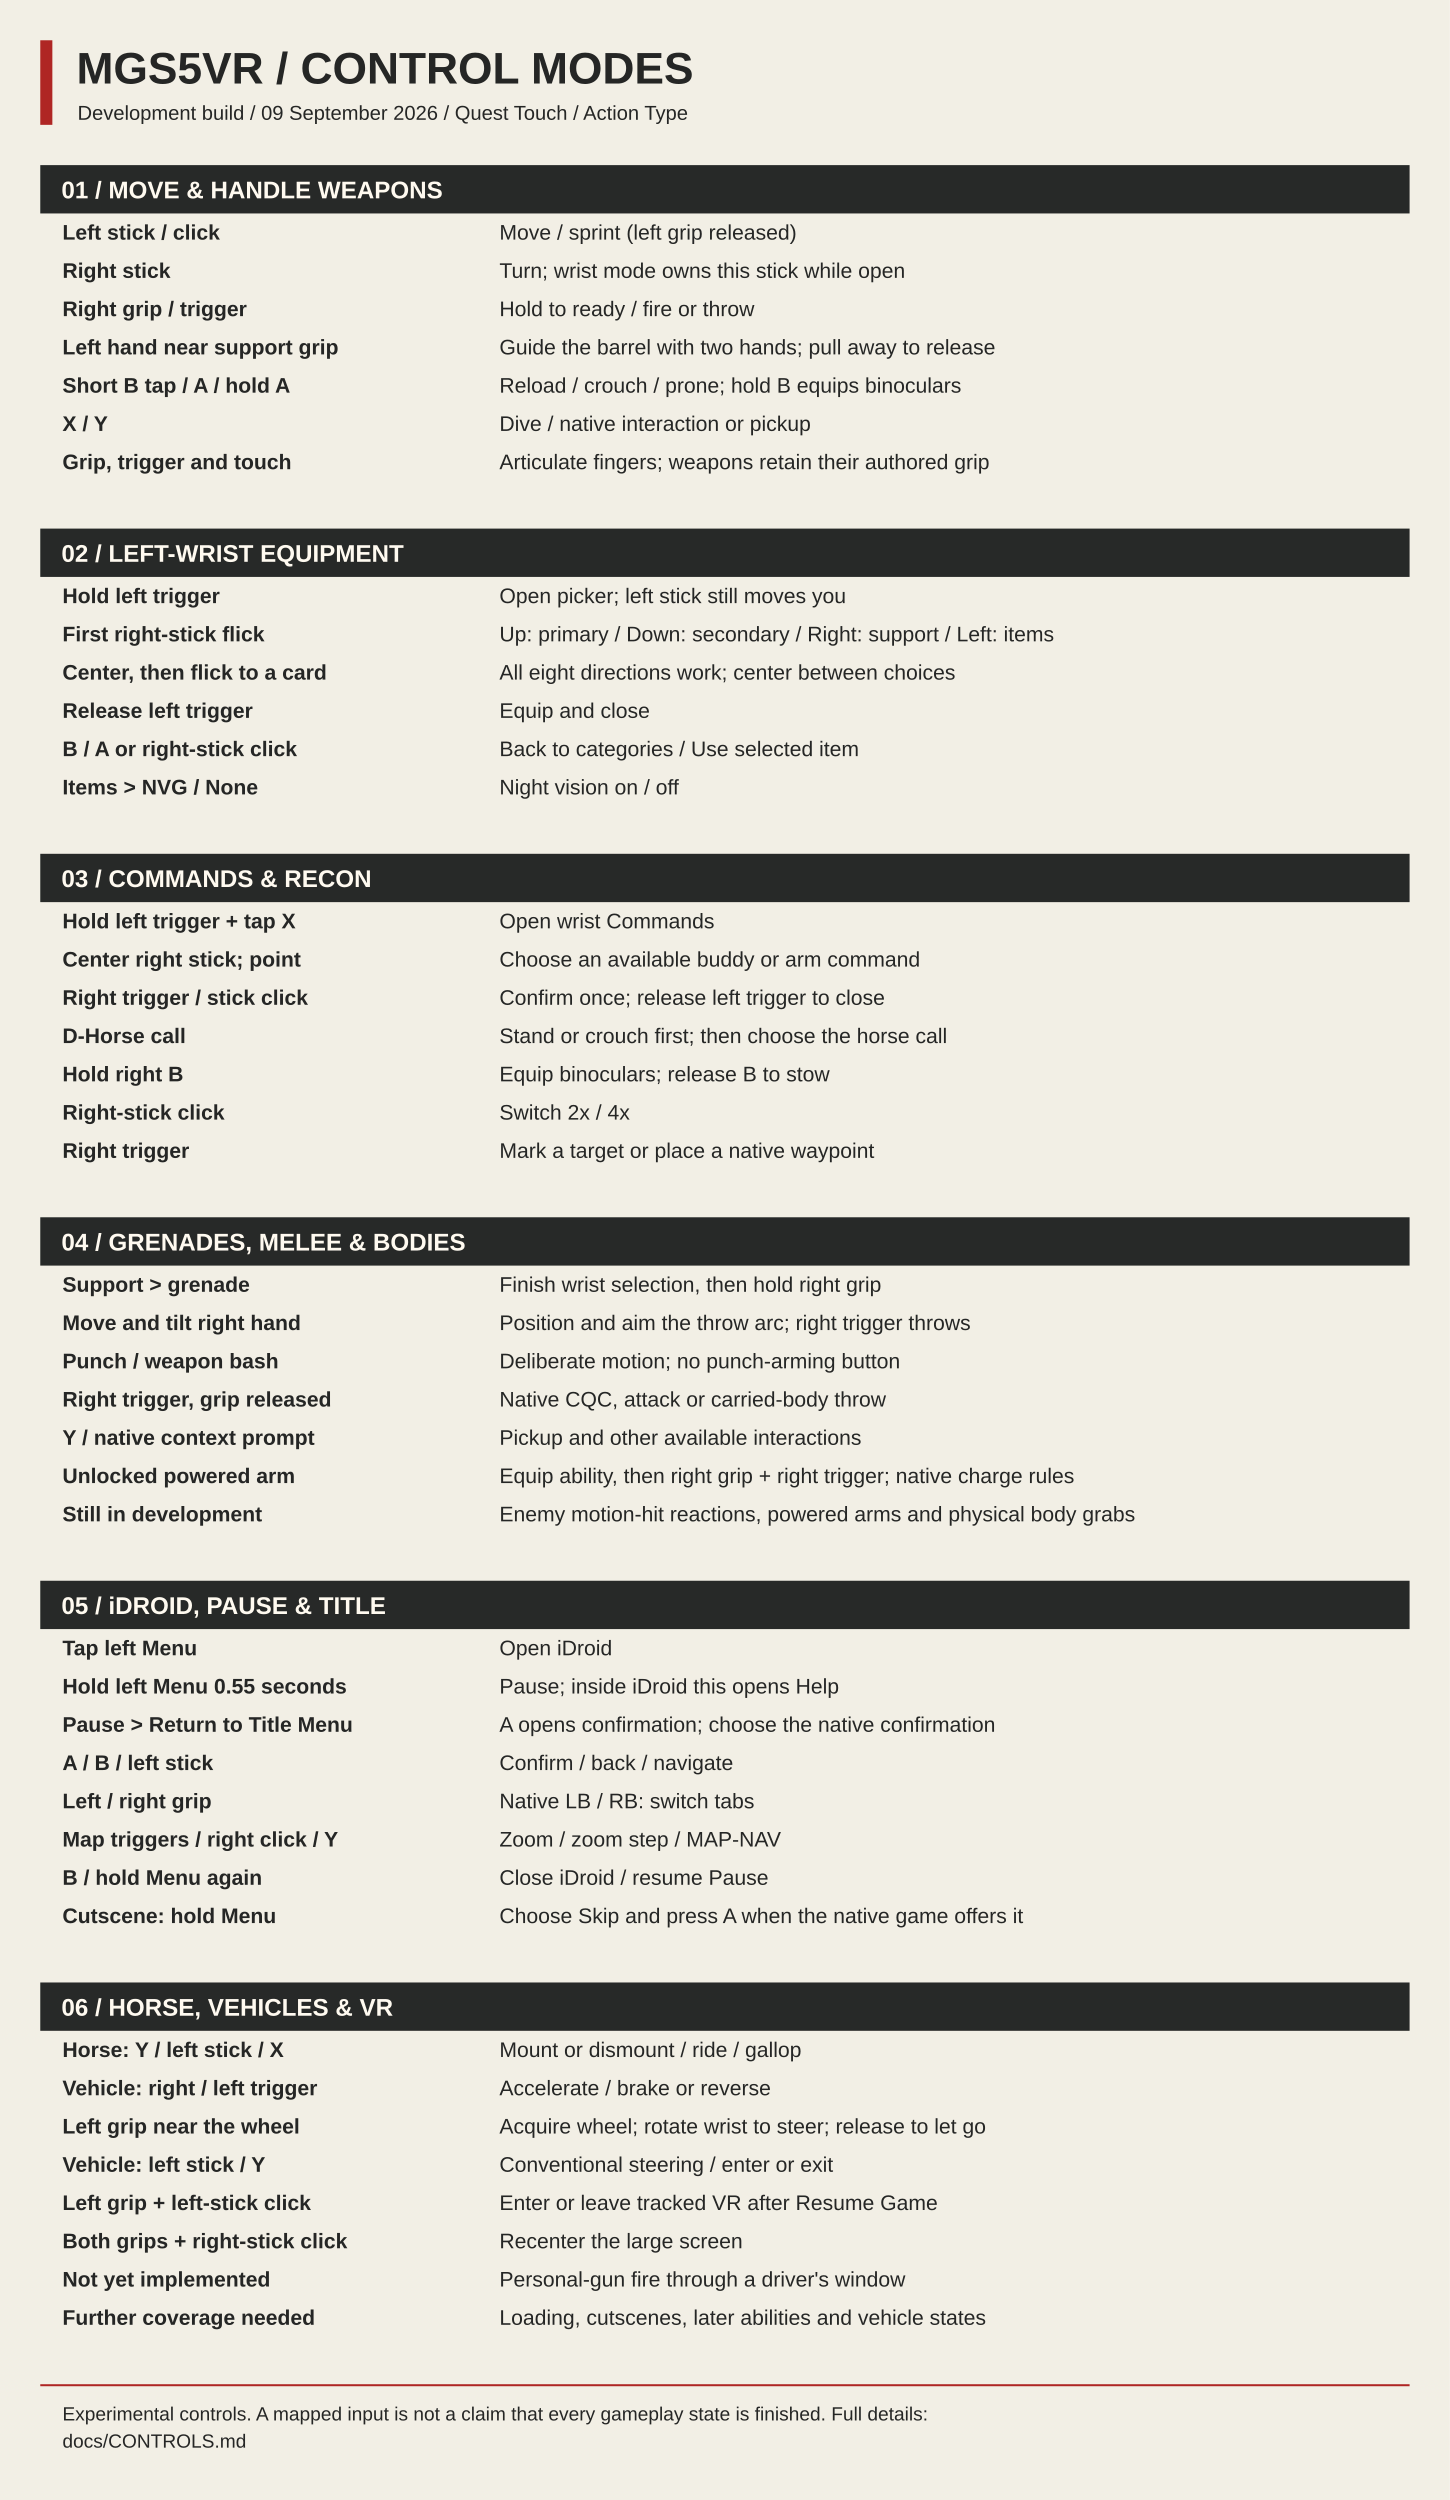
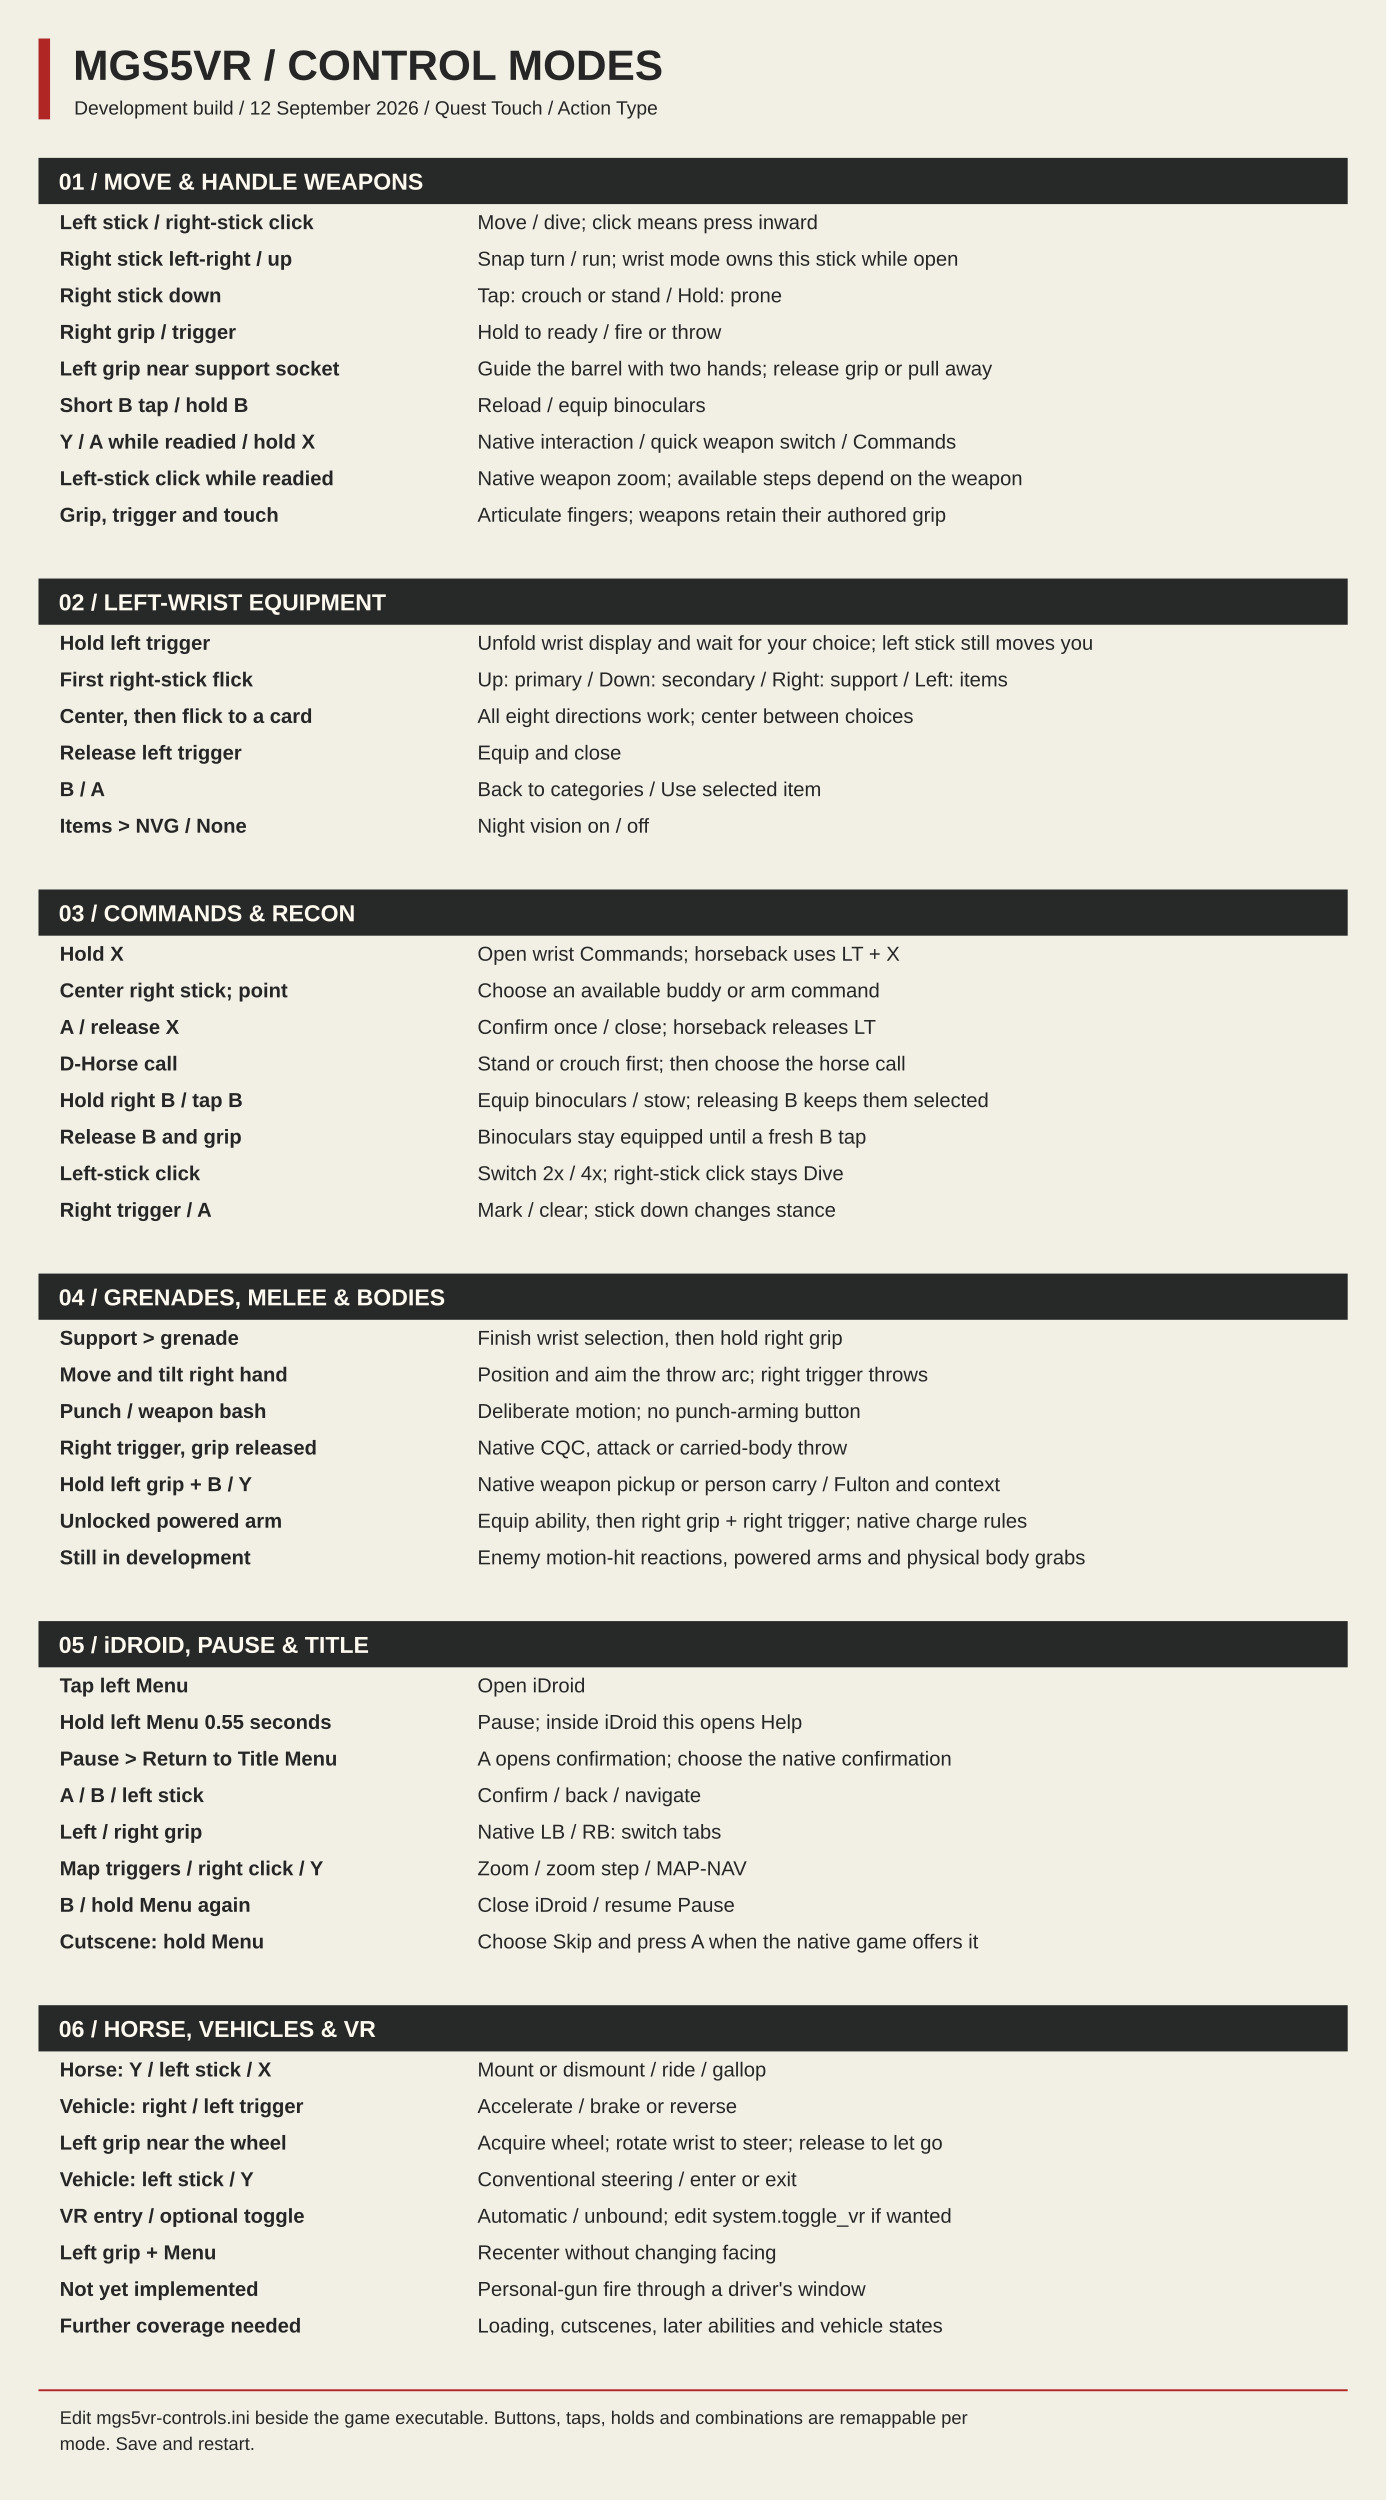
- <svg xmlns="http://www.w3.org/2000/svg" width="1440" height="2483" viewBox="0 0 1440 2483" role="img" aria-labelledby="title desc">
+ <svg xmlns="http://www.w3.org/2000/svg" width="1440" height="2597" viewBox="0 0 1440 2597" role="img" aria-labelledby="title desc">
  <g font-family="Arial, Helvetica, sans-serif">
    <rect x="0" y="0" width="1440" height="3000" fill="#f2efe5" />
    <rect x="40" y="40" width="12" height="84" fill="#af2624" />
    <text x="76" y="83" font-size="44" font-weight="900" fill="#252625">MGS5VR / CONTROL MODES</text>
-     <text x="77" y="119" font-size="20" font-weight="400" fill="#252625">Development build / 09 September 2026 / Quest Touch / Action Type</text>
+     <text x="77" y="119" font-size="20" font-weight="400" fill="#252625">Development build / 12 September 2026 / Quest Touch / Action Type</text>
    <rect x="40" y="164" width="1360" height="48" fill="#272928" />
    <text x="61" y="197" font-size="24" font-weight="800" fill="#fffaf0">01 / MOVE &amp; HANDLE WEAPONS</text>
-     <text x="62" y="238" font-size="21" font-weight="700" fill="#252625">Left stick / click</text>
-     <text x="496" y="238" font-size="21" font-weight="400" fill="#252625">Move / sprint (left grip released)</text>
-     <text x="62" y="276" font-size="21" font-weight="700" fill="#252625">Right stick</text>
-     <text x="496" y="276" font-size="21" font-weight="400" fill="#252625">Turn; wrist mode owns this stick while open</text>
-     <text x="62" y="314" font-size="21" font-weight="700" fill="#252625">Right grip / trigger</text>
-     <text x="496" y="314" font-size="21" font-weight="400" fill="#252625">Hold to ready / fire or throw</text>
-     <text x="62" y="352" font-size="21" font-weight="700" fill="#252625">Left hand near support grip</text>
-     <text x="496" y="352" font-size="21" font-weight="400" fill="#252625">Guide the barrel with two hands; pull away to release</text>
-     <text x="62" y="390" font-size="21" font-weight="700" fill="#252625">Short B tap / A / hold A</text>
-     <text x="496" y="390" font-size="21" font-weight="400" fill="#252625">Reload / crouch / prone; hold B equips binoculars</text>
-     <text x="62" y="428" font-size="21" font-weight="700" fill="#252625">X / Y</text>
-     <text x="496" y="428" font-size="21" font-weight="400" fill="#252625">Dive / native interaction or pickup</text>
-     <text x="62" y="466" font-size="21" font-weight="700" fill="#252625">Grip, trigger and touch</text>
-     <text x="496" y="466" font-size="21" font-weight="400" fill="#252625">Articulate fingers; weapons retain their authored grip</text>
-     <rect x="40" y="525" width="1360" height="48" fill="#272928" />
-     <text x="61" y="558" font-size="24" font-weight="800" fill="#fffaf0">02 / LEFT-WRIST EQUIPMENT</text>
-     <text x="62" y="599" font-size="21" font-weight="700" fill="#252625">Hold left trigger</text>
-     <text x="496" y="599" font-size="21" font-weight="400" fill="#252625">Open picker; left stick still moves you</text>
-     <text x="62" y="637" font-size="21" font-weight="700" fill="#252625">First right-stick flick</text>
-     <text x="496" y="637" font-size="21" font-weight="400" fill="#252625">Up: primary / Down: secondary / Right: support / Left: items</text>
-     <text x="62" y="675" font-size="21" font-weight="700" fill="#252625">Center, then flick to a card</text>
-     <text x="496" y="675" font-size="21" font-weight="400" fill="#252625">All eight directions work; center between choices</text>
-     <text x="62" y="713" font-size="21" font-weight="700" fill="#252625">Release left trigger</text>
-     <text x="496" y="713" font-size="21" font-weight="400" fill="#252625">Equip and close</text>
-     <text x="62" y="751" font-size="21" font-weight="700" fill="#252625">B / A or right-stick click</text>
-     <text x="496" y="751" font-size="21" font-weight="400" fill="#252625">Back to categories / Use selected item</text>
-     <text x="62" y="789" font-size="21" font-weight="700" fill="#252625">Items &gt; NVG / None</text>
-     <text x="496" y="789" font-size="21" font-weight="400" fill="#252625">Night vision on / off</text>
-     <rect x="40" y="848" width="1360" height="48" fill="#272928" />
-     <text x="61" y="881" font-size="24" font-weight="800" fill="#fffaf0">03 / COMMANDS &amp; RECON</text>
-     <text x="62" y="922" font-size="21" font-weight="700" fill="#252625">Hold left trigger + tap X</text>
-     <text x="496" y="922" font-size="21" font-weight="400" fill="#252625">Open wrist Commands</text>
-     <text x="62" y="960" font-size="21" font-weight="700" fill="#252625">Center right stick; point</text>
-     <text x="496" y="960" font-size="21" font-weight="400" fill="#252625">Choose an available buddy or arm command</text>
-     <text x="62" y="998" font-size="21" font-weight="700" fill="#252625">Right trigger / stick click</text>
-     <text x="496" y="998" font-size="21" font-weight="400" fill="#252625">Confirm once; release left trigger to close</text>
-     <text x="62" y="1036" font-size="21" font-weight="700" fill="#252625">D-Horse call</text>
-     <text x="496" y="1036" font-size="21" font-weight="400" fill="#252625">Stand or crouch first; then choose the horse call</text>
-     <text x="62" y="1074" font-size="21" font-weight="700" fill="#252625">Hold right B</text>
-     <text x="496" y="1074" font-size="21" font-weight="400" fill="#252625">Equip binoculars; release B to stow</text>
-     <text x="62" y="1112" font-size="21" font-weight="700" fill="#252625">Right-stick click</text>
-     <text x="496" y="1112" font-size="21" font-weight="400" fill="#252625">Switch 2x / 4x</text>
-     <text x="62" y="1150" font-size="21" font-weight="700" fill="#252625">Right trigger</text>
-     <text x="496" y="1150" font-size="21" font-weight="400" fill="#252625">Mark a target or place a native waypoint</text>
-     <rect x="40" y="1209" width="1360" height="48" fill="#272928" />
-     <text x="61" y="1242" font-size="24" font-weight="800" fill="#fffaf0">04 / GRENADES, MELEE &amp; BODIES</text>
-     <text x="62" y="1283" font-size="21" font-weight="700" fill="#252625">Support &gt; grenade</text>
-     <text x="496" y="1283" font-size="21" font-weight="400" fill="#252625">Finish wrist selection, then hold right grip</text>
-     <text x="62" y="1321" font-size="21" font-weight="700" fill="#252625">Move and tilt right hand</text>
-     <text x="496" y="1321" font-size="21" font-weight="400" fill="#252625">Position and aim the throw arc; right trigger throws</text>
-     <text x="62" y="1359" font-size="21" font-weight="700" fill="#252625">Punch / weapon bash</text>
-     <text x="496" y="1359" font-size="21" font-weight="400" fill="#252625">Deliberate motion; no punch-arming button</text>
-     <text x="62" y="1397" font-size="21" font-weight="700" fill="#252625">Right trigger, grip released</text>
-     <text x="496" y="1397" font-size="21" font-weight="400" fill="#252625">Native CQC, attack or carried-body throw</text>
-     <text x="62" y="1435" font-size="21" font-weight="700" fill="#252625">Y / native context prompt</text>
-     <text x="496" y="1435" font-size="21" font-weight="400" fill="#252625">Pickup and other available interactions</text>
-     <text x="62" y="1473" font-size="21" font-weight="700" fill="#252625">Unlocked powered arm</text>
-     <text x="496" y="1473" font-size="21" font-weight="400" fill="#252625">Equip ability, then right grip + right trigger; native charge rules</text>
-     <text x="62" y="1511" font-size="21" font-weight="700" fill="#252625">Still in development</text>
-     <text x="496" y="1511" font-size="21" font-weight="400" fill="#252625">Enemy motion-hit reactions, powered arms and physical body grabs</text>
-     <rect x="40" y="1570" width="1360" height="48" fill="#272928" />
-     <text x="61" y="1603" font-size="24" font-weight="800" fill="#fffaf0">05 / iDROID, PAUSE &amp; TITLE</text>
-     <text x="62" y="1644" font-size="21" font-weight="700" fill="#252625">Tap left Menu</text>
-     <text x="496" y="1644" font-size="21" font-weight="400" fill="#252625">Open iDroid</text>
-     <text x="62" y="1682" font-size="21" font-weight="700" fill="#252625">Hold left Menu 0.55 seconds</text>
-     <text x="496" y="1682" font-size="21" font-weight="400" fill="#252625">Pause; inside iDroid this opens Help</text>
-     <text x="62" y="1720" font-size="21" font-weight="700" fill="#252625">Pause &gt; Return to Title Menu</text>
-     <text x="496" y="1720" font-size="21" font-weight="400" fill="#252625">A opens confirmation; choose the native confirmation</text>
-     <text x="62" y="1758" font-size="21" font-weight="700" fill="#252625">A / B / left stick</text>
-     <text x="496" y="1758" font-size="21" font-weight="400" fill="#252625">Confirm / back / navigate</text>
-     <text x="62" y="1796" font-size="21" font-weight="700" fill="#252625">Left / right grip</text>
-     <text x="496" y="1796" font-size="21" font-weight="400" fill="#252625">Native LB / RB: switch tabs</text>
-     <text x="62" y="1834" font-size="21" font-weight="700" fill="#252625">Map triggers / right click / Y</text>
-     <text x="496" y="1834" font-size="21" font-weight="400" fill="#252625">Zoom / zoom step / MAP-NAV</text>
-     <text x="62" y="1872" font-size="21" font-weight="700" fill="#252625">B / hold Menu again</text>
-     <text x="496" y="1872" font-size="21" font-weight="400" fill="#252625">Close iDroid / resume Pause</text>
-     <text x="62" y="1910" font-size="21" font-weight="700" fill="#252625">Cutscene: hold Menu</text>
-     <text x="496" y="1910" font-size="21" font-weight="400" fill="#252625">Choose Skip and press A when the native game offers it</text>
-     <rect x="40" y="1969" width="1360" height="48" fill="#272928" />
-     <text x="61" y="2002" font-size="24" font-weight="800" fill="#fffaf0">06 / HORSE, VEHICLES &amp; VR</text>
-     <text x="62" y="2043" font-size="21" font-weight="700" fill="#252625">Horse: Y / left stick / X</text>
-     <text x="496" y="2043" font-size="21" font-weight="400" fill="#252625">Mount or dismount / ride / gallop</text>
-     <text x="62" y="2081" font-size="21" font-weight="700" fill="#252625">Vehicle: right / left trigger</text>
-     <text x="496" y="2081" font-size="21" font-weight="400" fill="#252625">Accelerate / brake or reverse</text>
-     <text x="62" y="2119" font-size="21" font-weight="700" fill="#252625">Left grip near the wheel</text>
-     <text x="496" y="2119" font-size="21" font-weight="400" fill="#252625">Acquire wheel; rotate wrist to steer; release to let go</text>
-     <text x="62" y="2157" font-size="21" font-weight="700" fill="#252625">Vehicle: left stick / Y</text>
-     <text x="496" y="2157" font-size="21" font-weight="400" fill="#252625">Conventional steering / enter or exit</text>
-     <text x="62" y="2195" font-size="21" font-weight="700" fill="#252625">Left grip + left-stick click</text>
-     <text x="496" y="2195" font-size="21" font-weight="400" fill="#252625">Enter or leave tracked VR after Resume Game</text>
-     <text x="62" y="2233" font-size="21" font-weight="700" fill="#252625">Both grips + right-stick click</text>
-     <text x="496" y="2233" font-size="21" font-weight="400" fill="#252625">Recenter the large screen</text>
-     <text x="62" y="2271" font-size="21" font-weight="700" fill="#252625">Not yet implemented</text>
-     <text x="496" y="2271" font-size="21" font-weight="400" fill="#252625">Personal-gun fire through a driver's window</text>
-     <text x="62" y="2309" font-size="21" font-weight="700" fill="#252625">Further coverage needed</text>
-     <text x="496" y="2309" font-size="21" font-weight="400" fill="#252625">Loading, cutscenes, later abilities and vehicle states</text>
-     <rect x="40" y="2368" width="1360" height="2" fill="#af2624" />
-     <text x="62" y="2404" font-size="19" font-weight="400" fill="#252625">Experimental controls. A mapped input is not a claim that every gameplay state is finished. Full details:</text>
-     <text x="62" y="2431" font-size="19" font-weight="400" fill="#252625">docs/CONTROLS.md</text>
+     <text x="62" y="238" font-size="21" font-weight="700" fill="#252625">Left stick / right-stick click</text>
+     <text x="496" y="238" font-size="21" font-weight="400" fill="#252625">Move / dive; click means press inward</text>
+     <text x="62" y="276" font-size="21" font-weight="700" fill="#252625">Right stick left-right / up</text>
+     <text x="496" y="276" font-size="21" font-weight="400" fill="#252625">Snap turn / run; wrist mode owns this stick while open</text>
+     <text x="62" y="314" font-size="21" font-weight="700" fill="#252625">Right stick down</text>
+     <text x="496" y="314" font-size="21" font-weight="400" fill="#252625">Tap: crouch or stand / Hold: prone</text>
+     <text x="62" y="352" font-size="21" font-weight="700" fill="#252625">Right grip / trigger</text>
+     <text x="496" y="352" font-size="21" font-weight="400" fill="#252625">Hold to ready / fire or throw</text>
+     <text x="62" y="390" font-size="21" font-weight="700" fill="#252625">Left grip near support socket</text>
+     <text x="496" y="390" font-size="21" font-weight="400" fill="#252625">Guide the barrel with two hands; release grip or pull away</text>
+     <text x="62" y="428" font-size="21" font-weight="700" fill="#252625">Short B tap / hold B</text>
+     <text x="496" y="428" font-size="21" font-weight="400" fill="#252625">Reload / equip binoculars</text>
+     <text x="62" y="466" font-size="21" font-weight="700" fill="#252625">Y / A while readied / hold X</text>
+     <text x="496" y="466" font-size="21" font-weight="400" fill="#252625">Native interaction / quick weapon switch / Commands</text>
+     <text x="62" y="504" font-size="21" font-weight="700" fill="#252625">Left-stick click while readied</text>
+     <text x="496" y="504" font-size="21" font-weight="400" fill="#252625">Native weapon zoom; available steps depend on the weapon</text>
+     <text x="62" y="542" font-size="21" font-weight="700" fill="#252625">Grip, trigger and touch</text>
+     <text x="496" y="542" font-size="21" font-weight="400" fill="#252625">Articulate fingers; weapons retain their authored grip</text>
+     <rect x="40" y="601" width="1360" height="48" fill="#272928" />
+     <text x="61" y="634" font-size="24" font-weight="800" fill="#fffaf0">02 / LEFT-WRIST EQUIPMENT</text>
+     <text x="62" y="675" font-size="21" font-weight="700" fill="#252625">Hold left trigger</text>
+     <text x="496" y="675" font-size="21" font-weight="400" fill="#252625">Unfold wrist display and wait for your choice; left stick still moves you</text>
+     <text x="62" y="713" font-size="21" font-weight="700" fill="#252625">First right-stick flick</text>
+     <text x="496" y="713" font-size="21" font-weight="400" fill="#252625">Up: primary / Down: secondary / Right: support / Left: items</text>
+     <text x="62" y="751" font-size="21" font-weight="700" fill="#252625">Center, then flick to a card</text>
+     <text x="496" y="751" font-size="21" font-weight="400" fill="#252625">All eight directions work; center between choices</text>
+     <text x="62" y="789" font-size="21" font-weight="700" fill="#252625">Release left trigger</text>
+     <text x="496" y="789" font-size="21" font-weight="400" fill="#252625">Equip and close</text>
+     <text x="62" y="827" font-size="21" font-weight="700" fill="#252625">B / A</text>
+     <text x="496" y="827" font-size="21" font-weight="400" fill="#252625">Back to categories / Use selected item</text>
+     <text x="62" y="865" font-size="21" font-weight="700" fill="#252625">Items &gt; NVG / None</text>
+     <text x="496" y="865" font-size="21" font-weight="400" fill="#252625">Night vision on / off</text>
+     <rect x="40" y="924" width="1360" height="48" fill="#272928" />
+     <text x="61" y="957" font-size="24" font-weight="800" fill="#fffaf0">03 / COMMANDS &amp; RECON</text>
+     <text x="62" y="998" font-size="21" font-weight="700" fill="#252625">Hold X</text>
+     <text x="496" y="998" font-size="21" font-weight="400" fill="#252625">Open wrist Commands; horseback uses LT + X</text>
+     <text x="62" y="1036" font-size="21" font-weight="700" fill="#252625">Center right stick; point</text>
+     <text x="496" y="1036" font-size="21" font-weight="400" fill="#252625">Choose an available buddy or arm command</text>
+     <text x="62" y="1074" font-size="21" font-weight="700" fill="#252625">A / release X</text>
+     <text x="496" y="1074" font-size="21" font-weight="400" fill="#252625">Confirm once / close; horseback releases LT</text>
+     <text x="62" y="1112" font-size="21" font-weight="700" fill="#252625">D-Horse call</text>
+     <text x="496" y="1112" font-size="21" font-weight="400" fill="#252625">Stand or crouch first; then choose the horse call</text>
+     <text x="62" y="1150" font-size="21" font-weight="700" fill="#252625">Hold right B / tap B</text>
+     <text x="496" y="1150" font-size="21" font-weight="400" fill="#252625">Equip binoculars / stow; releasing B keeps them selected</text>
+     <text x="62" y="1188" font-size="21" font-weight="700" fill="#252625">Release B and grip</text>
+     <text x="496" y="1188" font-size="21" font-weight="400" fill="#252625">Binoculars stay equipped until a fresh B tap</text>
+     <text x="62" y="1226" font-size="21" font-weight="700" fill="#252625">Left-stick click</text>
+     <text x="496" y="1226" font-size="21" font-weight="400" fill="#252625">Switch 2x / 4x; right-stick click stays Dive</text>
+     <text x="62" y="1264" font-size="21" font-weight="700" fill="#252625">Right trigger / A</text>
+     <text x="496" y="1264" font-size="21" font-weight="400" fill="#252625">Mark / clear; stick down changes stance</text>
+     <rect x="40" y="1323" width="1360" height="48" fill="#272928" />
+     <text x="61" y="1356" font-size="24" font-weight="800" fill="#fffaf0">04 / GRENADES, MELEE &amp; BODIES</text>
+     <text x="62" y="1397" font-size="21" font-weight="700" fill="#252625">Support &gt; grenade</text>
+     <text x="496" y="1397" font-size="21" font-weight="400" fill="#252625">Finish wrist selection, then hold right grip</text>
+     <text x="62" y="1435" font-size="21" font-weight="700" fill="#252625">Move and tilt right hand</text>
+     <text x="496" y="1435" font-size="21" font-weight="400" fill="#252625">Position and aim the throw arc; right trigger throws</text>
+     <text x="62" y="1473" font-size="21" font-weight="700" fill="#252625">Punch / weapon bash</text>
+     <text x="496" y="1473" font-size="21" font-weight="400" fill="#252625">Deliberate motion; no punch-arming button</text>
+     <text x="62" y="1511" font-size="21" font-weight="700" fill="#252625">Right trigger, grip released</text>
+     <text x="496" y="1511" font-size="21" font-weight="400" fill="#252625">Native CQC, attack or carried-body throw</text>
+     <text x="62" y="1549" font-size="21" font-weight="700" fill="#252625">Hold left grip + B / Y</text>
+     <text x="496" y="1549" font-size="21" font-weight="400" fill="#252625">Native weapon pickup or person carry / Fulton and context</text>
+     <text x="62" y="1587" font-size="21" font-weight="700" fill="#252625">Unlocked powered arm</text>
+     <text x="496" y="1587" font-size="21" font-weight="400" fill="#252625">Equip ability, then right grip + right trigger; native charge rules</text>
+     <text x="62" y="1625" font-size="21" font-weight="700" fill="#252625">Still in development</text>
+     <text x="496" y="1625" font-size="21" font-weight="400" fill="#252625">Enemy motion-hit reactions, powered arms and physical body grabs</text>
+     <rect x="40" y="1684" width="1360" height="48" fill="#272928" />
+     <text x="61" y="1717" font-size="24" font-weight="800" fill="#fffaf0">05 / iDROID, PAUSE &amp; TITLE</text>
+     <text x="62" y="1758" font-size="21" font-weight="700" fill="#252625">Tap left Menu</text>
+     <text x="496" y="1758" font-size="21" font-weight="400" fill="#252625">Open iDroid</text>
+     <text x="62" y="1796" font-size="21" font-weight="700" fill="#252625">Hold left Menu 0.55 seconds</text>
+     <text x="496" y="1796" font-size="21" font-weight="400" fill="#252625">Pause; inside iDroid this opens Help</text>
+     <text x="62" y="1834" font-size="21" font-weight="700" fill="#252625">Pause &gt; Return to Title Menu</text>
+     <text x="496" y="1834" font-size="21" font-weight="400" fill="#252625">A opens confirmation; choose the native confirmation</text>
+     <text x="62" y="1872" font-size="21" font-weight="700" fill="#252625">A / B / left stick</text>
+     <text x="496" y="1872" font-size="21" font-weight="400" fill="#252625">Confirm / back / navigate</text>
+     <text x="62" y="1910" font-size="21" font-weight="700" fill="#252625">Left / right grip</text>
+     <text x="496" y="1910" font-size="21" font-weight="400" fill="#252625">Native LB / RB: switch tabs</text>
+     <text x="62" y="1948" font-size="21" font-weight="700" fill="#252625">Map triggers / right click / Y</text>
+     <text x="496" y="1948" font-size="21" font-weight="400" fill="#252625">Zoom / zoom step / MAP-NAV</text>
+     <text x="62" y="1986" font-size="21" font-weight="700" fill="#252625">B / hold Menu again</text>
+     <text x="496" y="1986" font-size="21" font-weight="400" fill="#252625">Close iDroid / resume Pause</text>
+     <text x="62" y="2024" font-size="21" font-weight="700" fill="#252625">Cutscene: hold Menu</text>
+     <text x="496" y="2024" font-size="21" font-weight="400" fill="#252625">Choose Skip and press A when the native game offers it</text>
+     <rect x="40" y="2083" width="1360" height="48" fill="#272928" />
+     <text x="61" y="2116" font-size="24" font-weight="800" fill="#fffaf0">06 / HORSE, VEHICLES &amp; VR</text>
+     <text x="62" y="2157" font-size="21" font-weight="700" fill="#252625">Horse: Y / left stick / X</text>
+     <text x="496" y="2157" font-size="21" font-weight="400" fill="#252625">Mount or dismount / ride / gallop</text>
+     <text x="62" y="2195" font-size="21" font-weight="700" fill="#252625">Vehicle: right / left trigger</text>
+     <text x="496" y="2195" font-size="21" font-weight="400" fill="#252625">Accelerate / brake or reverse</text>
+     <text x="62" y="2233" font-size="21" font-weight="700" fill="#252625">Left grip near the wheel</text>
+     <text x="496" y="2233" font-size="21" font-weight="400" fill="#252625">Acquire wheel; rotate wrist to steer; release to let go</text>
+     <text x="62" y="2271" font-size="21" font-weight="700" fill="#252625">Vehicle: left stick / Y</text>
+     <text x="496" y="2271" font-size="21" font-weight="400" fill="#252625">Conventional steering / enter or exit</text>
+     <text x="62" y="2309" font-size="21" font-weight="700" fill="#252625">VR entry / optional toggle</text>
+     <text x="496" y="2309" font-size="21" font-weight="400" fill="#252625">Automatic / unbound; edit system.toggle_vr if wanted</text>
+     <text x="62" y="2347" font-size="21" font-weight="700" fill="#252625">Left grip + Menu</text>
+     <text x="496" y="2347" font-size="21" font-weight="400" fill="#252625">Recenter without changing facing</text>
+     <text x="62" y="2385" font-size="21" font-weight="700" fill="#252625">Not yet implemented</text>
+     <text x="496" y="2385" font-size="21" font-weight="400" fill="#252625">Personal-gun fire through a driver's window</text>
+     <text x="62" y="2423" font-size="21" font-weight="700" fill="#252625">Further coverage needed</text>
+     <text x="496" y="2423" font-size="21" font-weight="400" fill="#252625">Loading, cutscenes, later abilities and vehicle states</text>
+     <rect x="40" y="2482" width="1360" height="2" fill="#af2624" />
+     <text x="62" y="2518" font-size="19" font-weight="400" fill="#252625">Edit mgs5vr-controls.ini beside the game executable. Buttons, taps, holds and combinations are remappable per</text>
+     <text x="62" y="2545" font-size="19" font-weight="400" fill="#252625">mode. Save and restart.</text>
  </g>
</svg>
